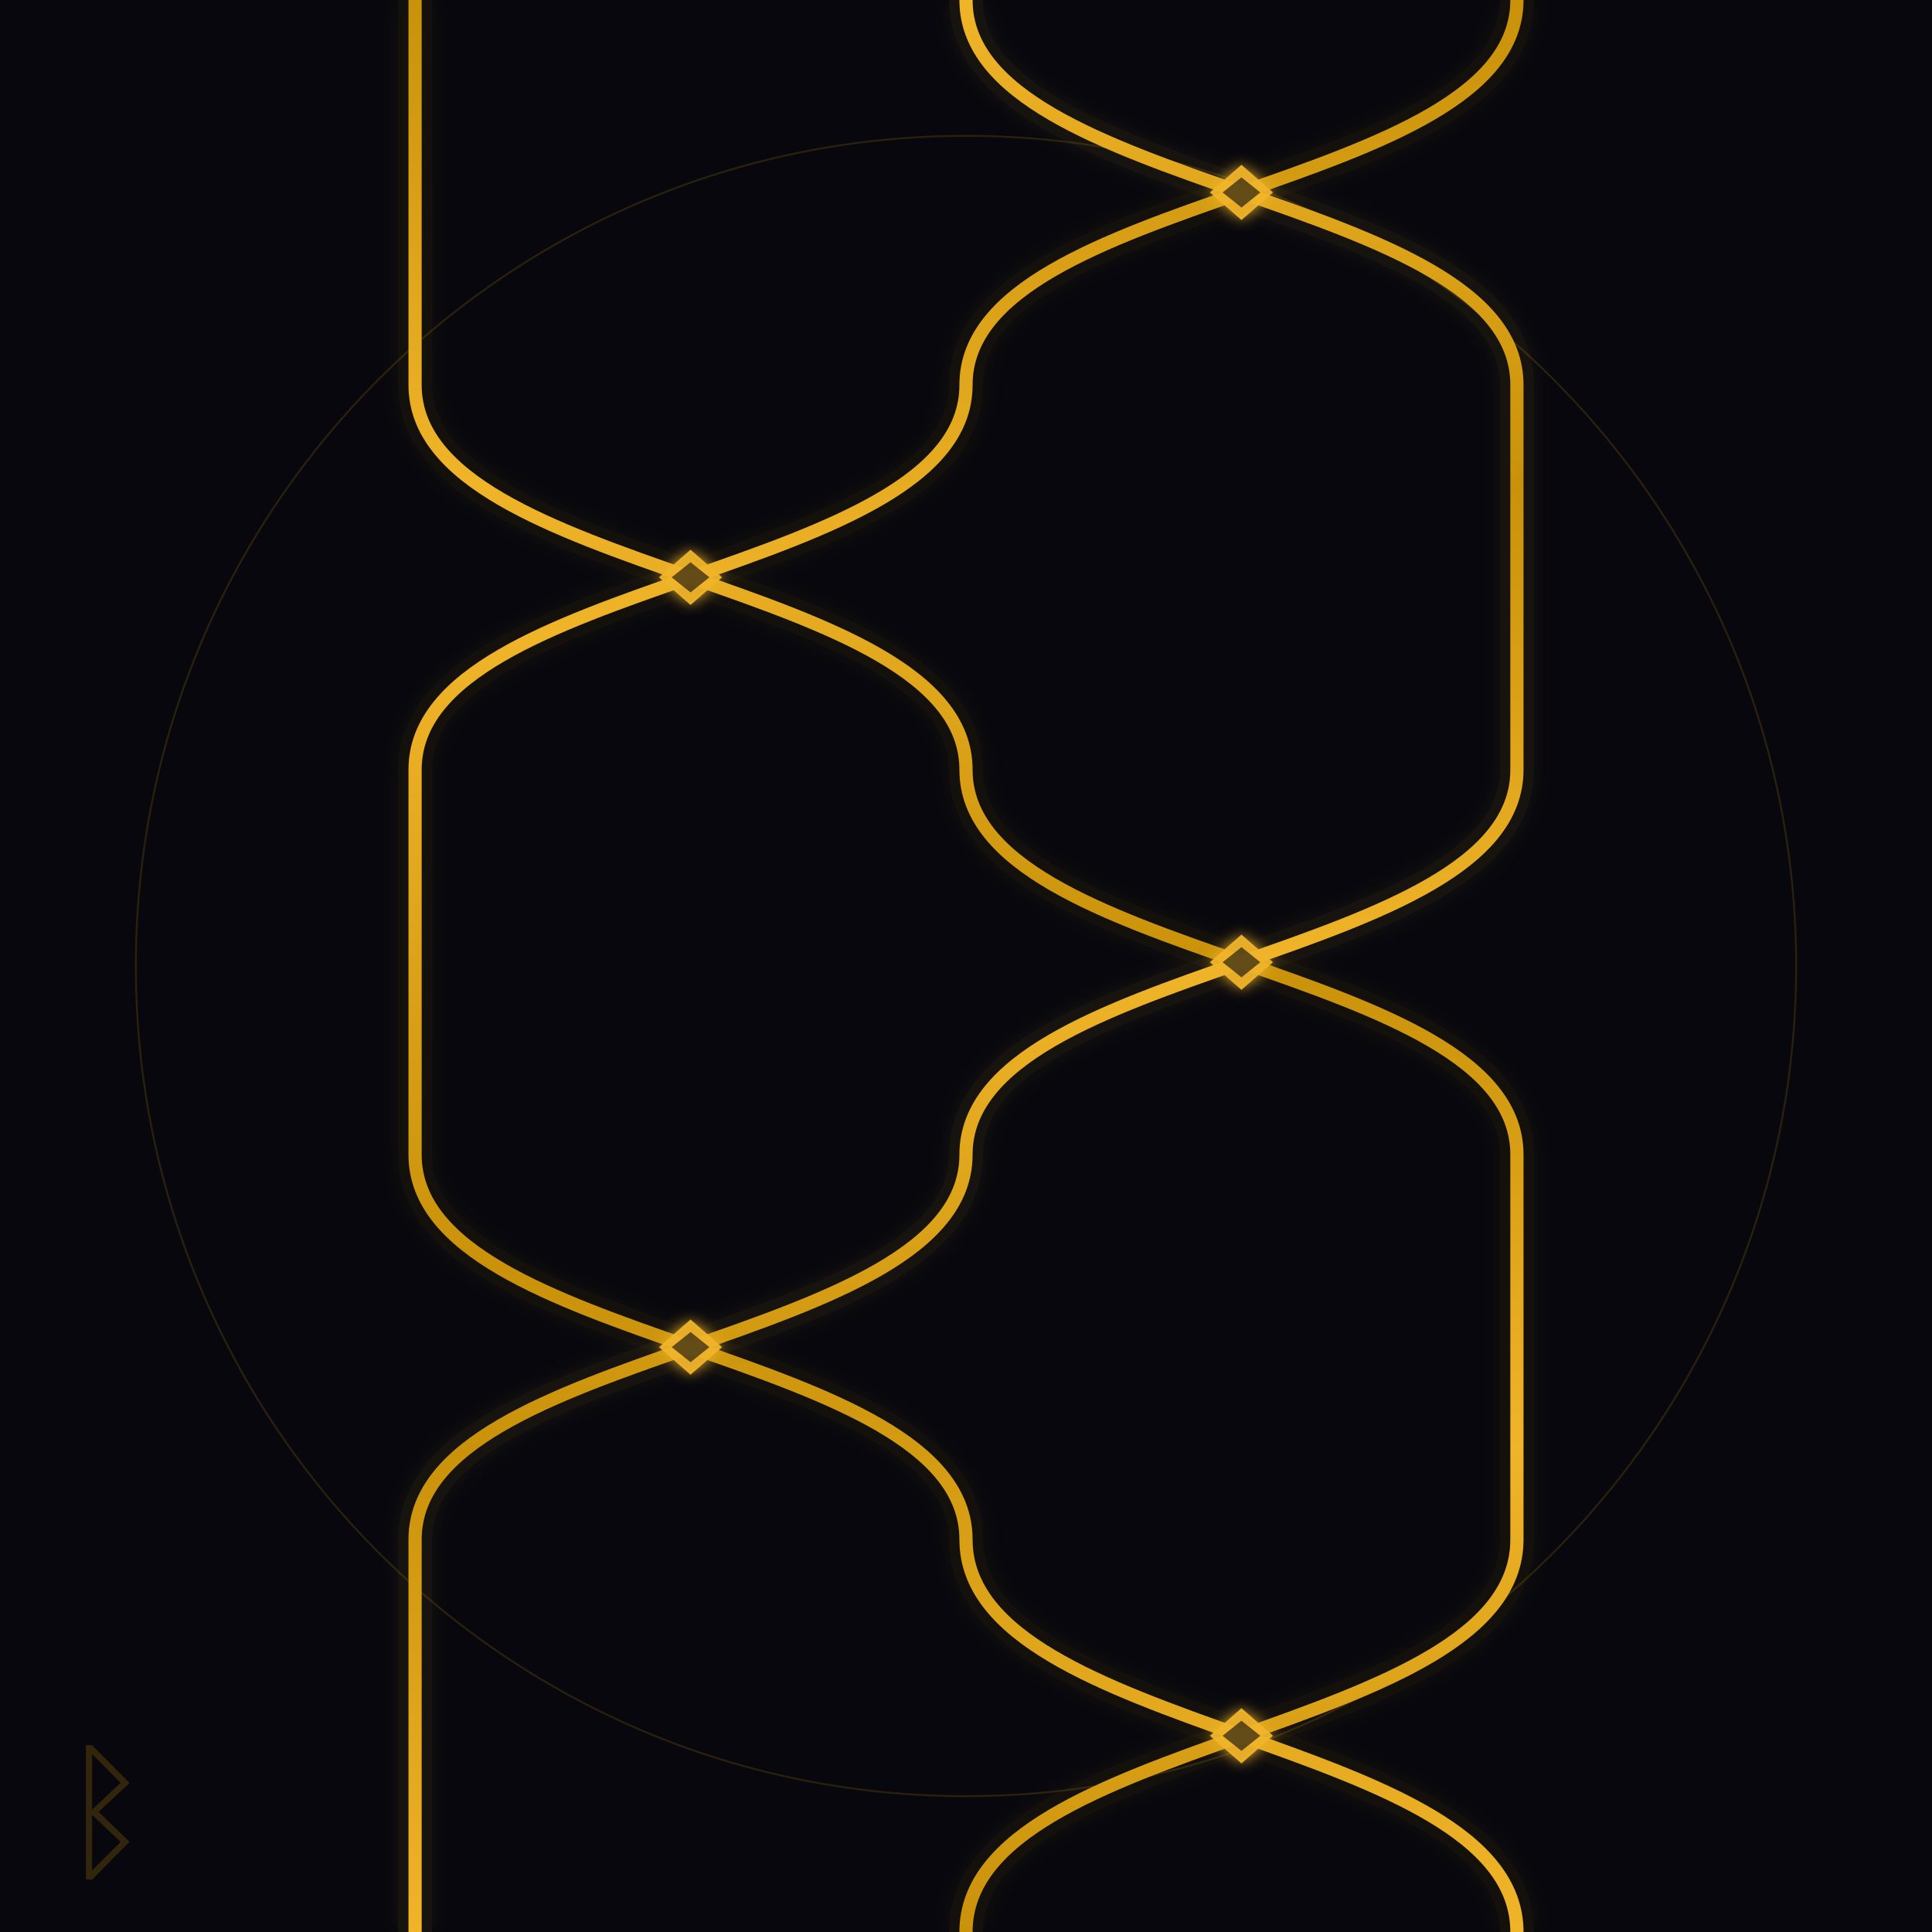
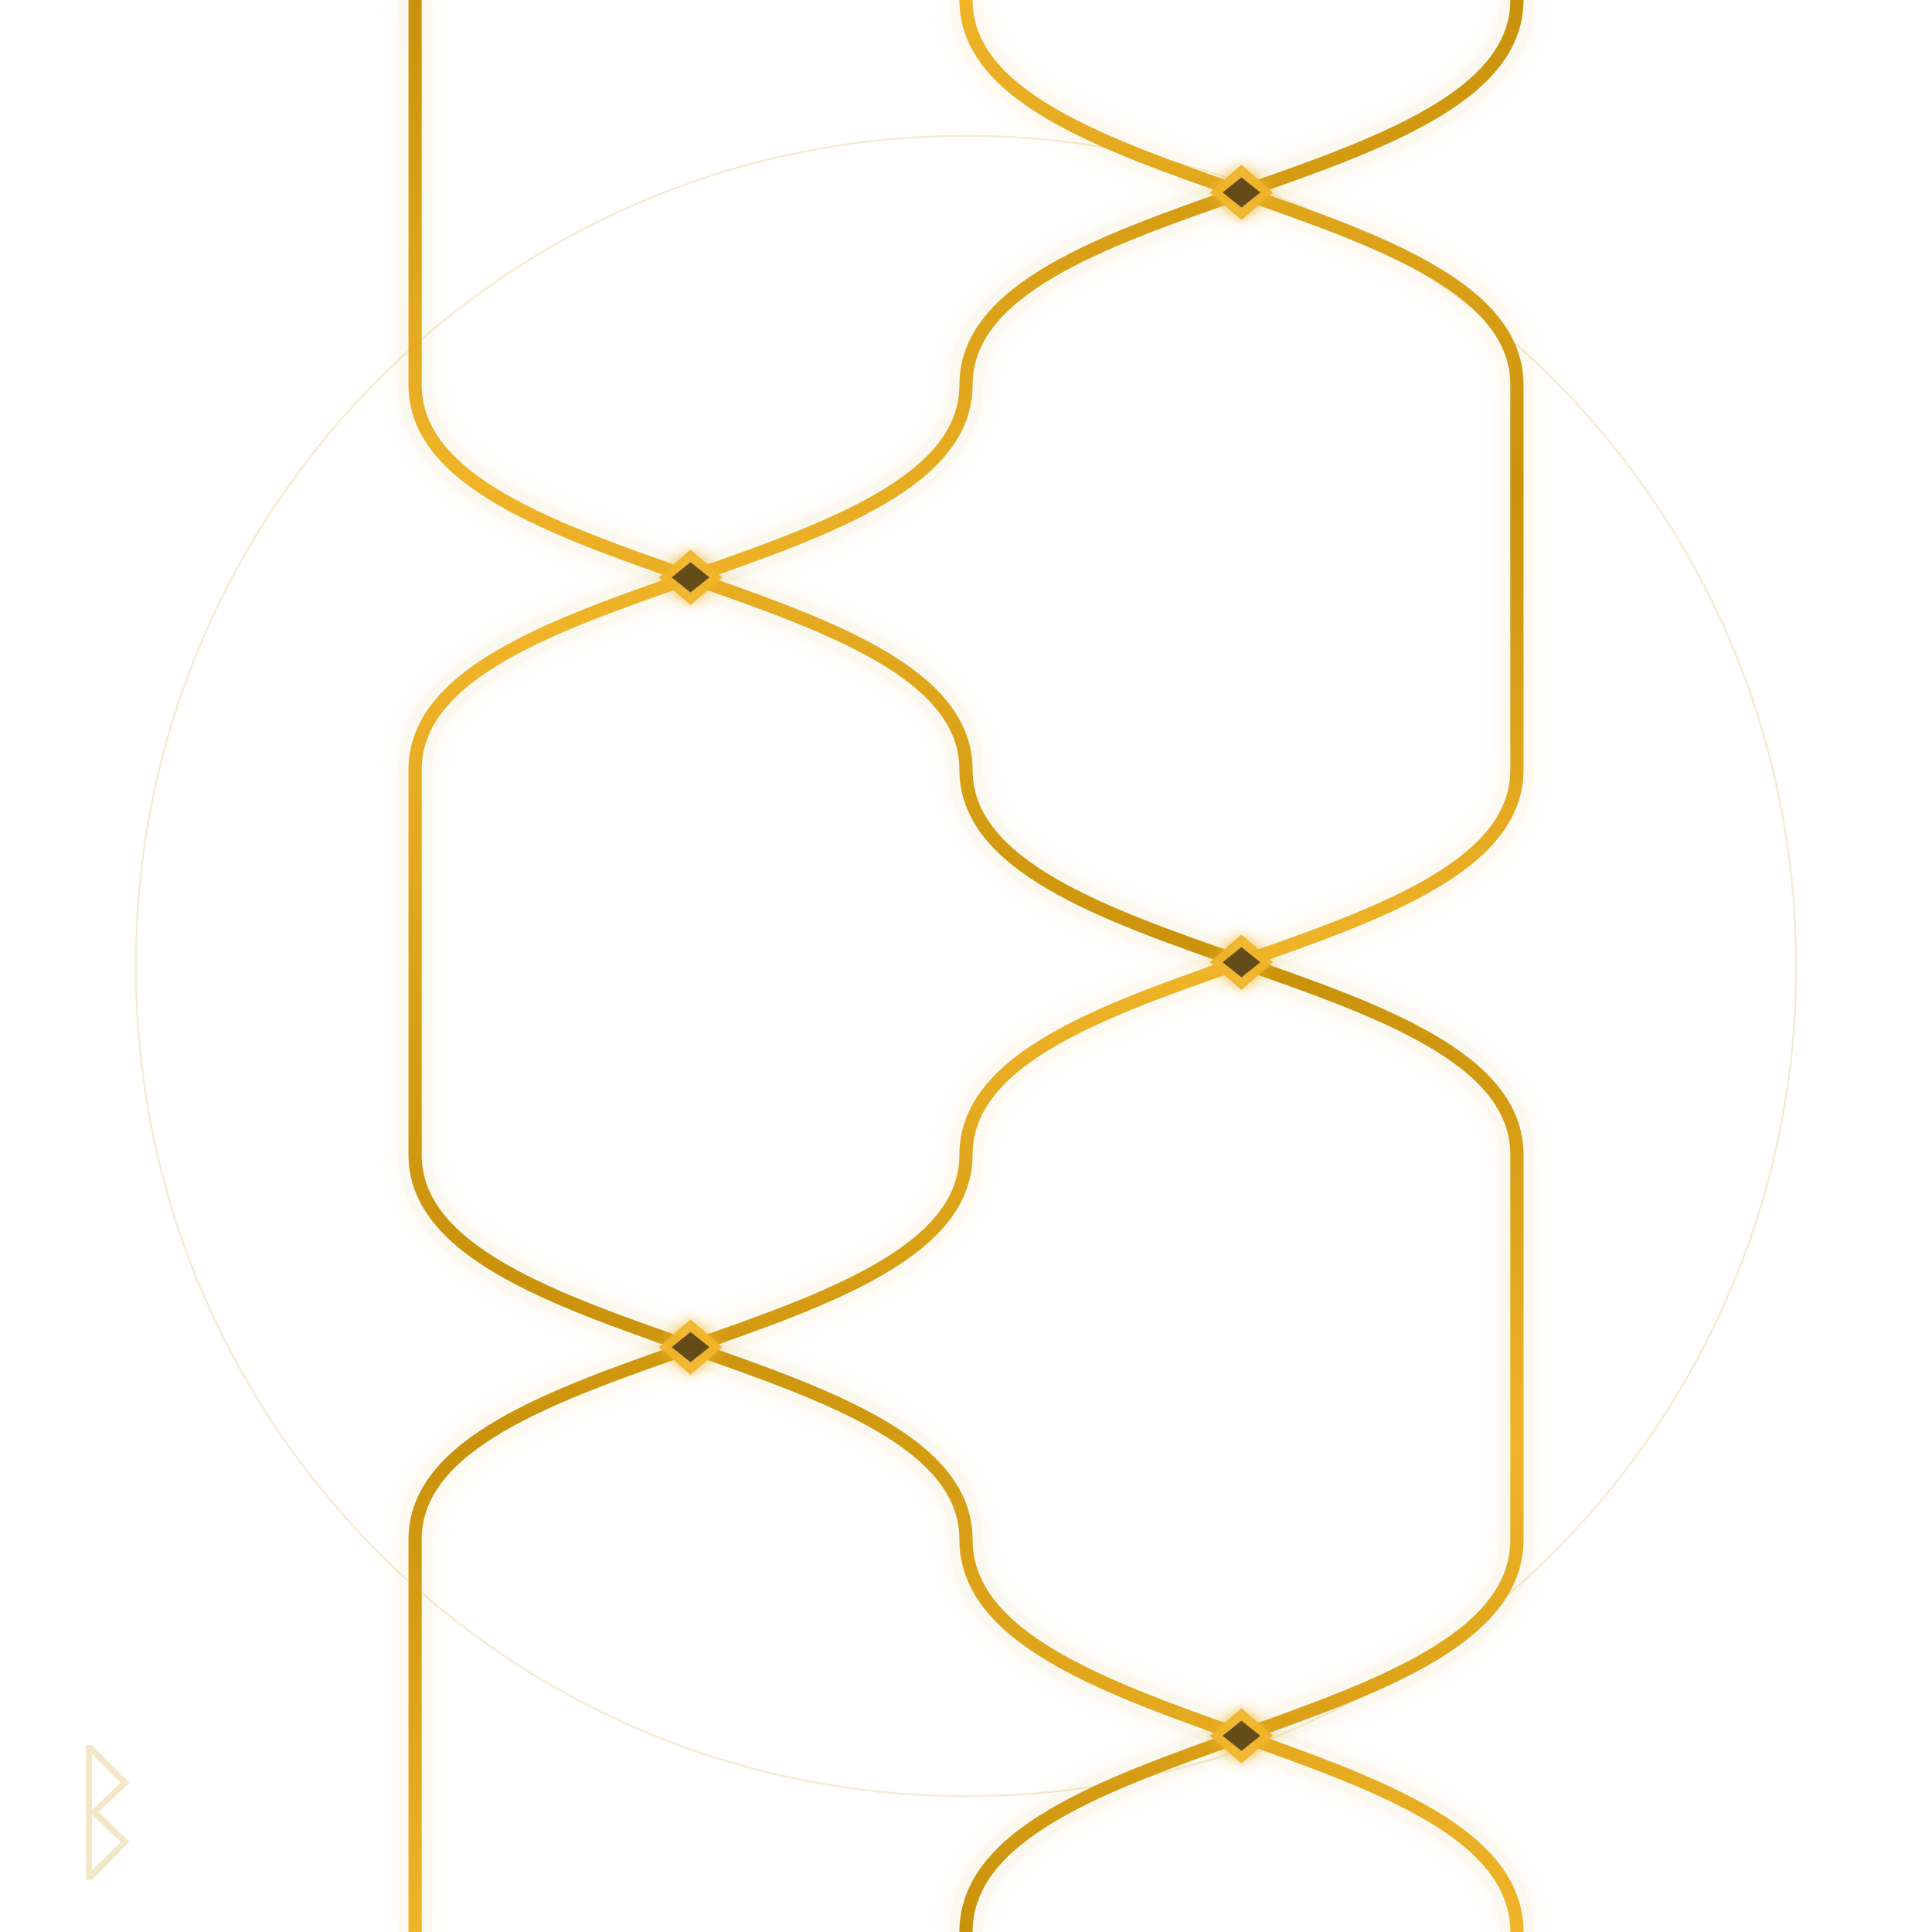
<svg xmlns="http://www.w3.org/2000/svg" viewBox="0 0 1024 1024" width="1024" height="1024">
  <defs>
    <linearGradient id="g1" x1="0" y1="0" x2="0" y2="1024" gradientUnits="userSpaceOnUse">
      <stop offset="0%" stop-color="#c9920a" />
      <stop offset="25%" stop-color="#f0b429" />
      <stop offset="50%" stop-color="#c9920a" />
      <stop offset="75%" stop-color="#f0b429" />
      <stop offset="100%" stop-color="#c9920a" />
    </linearGradient>
    <linearGradient id="g2" x1="0" y1="0" x2="0" y2="1024" gradientUnits="userSpaceOnUse">
      <stop offset="0%" stop-color="#f0b429" />
      <stop offset="25%" stop-color="#c9920a" />
      <stop offset="50%" stop-color="#f0b429" />
      <stop offset="75%" stop-color="#c9920a" />
      <stop offset="100%" stop-color="#f0b429" />
    </linearGradient>
    <linearGradient id="g3" x1="0" y1="0" x2="0" y2="1024" gradientUnits="userSpaceOnUse">
      <stop offset="0%" stop-color="#c9920a" />
      <stop offset="33%" stop-color="#f0b429" />
      <stop offset="66%" stop-color="#c9920a" />
      <stop offset="100%" stop-color="#f0b429" />
    </linearGradient>
    <filter id="diamond-glow" x="-80%" y="-80%" width="260%" height="260%">
      <feGaussianBlur in="SourceGraphic" stdDeviation="4" result="blur" />
      <feMerge>
        <feMergeNode in="blur" />
        <feMergeNode in="SourceGraphic" />
      </feMerge>
    </filter>
    <filter id="strand-glow" x="-20%" y="-2%" width="140%" height="104%">
      <feGaussianBlur in="SourceGraphic" stdDeviation="5" result="blur" />
      <feMerge>
        <feMergeNode in="blur" />
        <feMergeNode in="SourceGraphic" />
      </feMerge>
    </filter>
  </defs>
-   <rect width="1024" height="1024" fill="#07070d" />
  <circle cx="512" cy="512" r="440" fill="none" stroke="#c9920a" stroke-width="1" opacity="0.18" />
  <path d="M 220,0 L 220,204 C 220,306 512,306 512,408 C 512,510 804,510 804,612 L 804,816 C 804,920 512,920 512,1024" fill="none" stroke="#c9920a" stroke-width="18" stroke-linecap="round" opacity="0.07" filter="url(#strand-glow)" />
  <path d="M 512,0 C 512,102 804,102 804,204 L 804,408 C 804,510 512,510 512,612 C 512,714 220,714 220,816 L 220,1024" fill="none" stroke="#f0b429" stroke-width="18" stroke-linecap="round" opacity="0.07" filter="url(#strand-glow)" />
  <path d="M 804,0 C 804,102 512,102 512,204 C 512,306 220,306 220,408 L 220,612 C 220,714 512,714 512,816 C 512,920 804,920 804,1024" fill="none" stroke="#c9920a" stroke-width="18" stroke-linecap="round" opacity="0.07" filter="url(#strand-glow)" />
  <path d="M 512,0 C 512,102 804,102 804,204 L 804,408 C 804,510 512,510 512,612 C 512,714 220,714 220,816 L 220,1024" fill="none" stroke="url(#g2)" stroke-width="7" stroke-linecap="round" />
  <path d="M 220,0 L 220,204 C 220,306 512,306 512,408 C 512,510 804,510 804,612 L 804,816 C 804,920 512,920 512,1024" fill="none" stroke="url(#g1)" stroke-width="7" stroke-linecap="round" />
  <path d="M 804,0 C 804,102 512,102 512,204 C 512,306 220,306 220,408 L 220,612 C 220,714 512,714 512,816 C 512,920 804,920 804,1024" fill="none" stroke="url(#g3)" stroke-width="7" stroke-linecap="round" />
  <polygon points="658,88 674,102 658,116 642,102" fill="#f0b429" opacity="0.95" filter="url(#diamond-glow)" />
  <polygon points="658,94 668,102 658,110 648,102" fill="#07070d" opacity="0.6" />
  <polygon points="658,88 674,102 658,116 642,102" fill="none" stroke="#f0b429" stroke-width="1" opacity="0.9" />
  <polygon points="366,292 382,306 366,320 350,306" fill="#f0b429" opacity="0.95" filter="url(#diamond-glow)" />
  <polygon points="366,298 376,306 366,314 356,306" fill="#07070d" opacity="0.6" />
  <polygon points="366,292 382,306 366,320 350,306" fill="none" stroke="#f0b429" stroke-width="1" opacity="0.9" />
  <polygon points="658,496 674,510 658,524 642,510" fill="#f0b429" opacity="0.95" filter="url(#diamond-glow)" />
  <polygon points="658,502 668,510 658,518 648,510" fill="#07070d" opacity="0.6" />
  <polygon points="658,496 674,510 658,524 642,510" fill="none" stroke="#f0b429" stroke-width="1" opacity="0.9" />
  <polygon points="366,700 382,714 366,728 350,714" fill="#f0b429" opacity="0.95" filter="url(#diamond-glow)" />
  <polygon points="366,706 376,714 366,722 356,714" fill="#07070d" opacity="0.6" />
  <polygon points="366,700 382,714 366,728 350,714" fill="none" stroke="#f0b429" stroke-width="1" opacity="0.9" />
  <polygon points="658,906 674,920 658,934 642,920" fill="#f0b429" opacity="0.95" filter="url(#diamond-glow)" />
  <polygon points="658,912 668,920 658,928 648,920" fill="#07070d" opacity="0.6" />
  <polygon points="658,906 674,920 658,934 642,920" fill="none" stroke="#f0b429" stroke-width="1" opacity="0.9" />
  <text x="32" y="988" font-size="80" fill="#c9920a" opacity="0.22" font-family="serif" aria-hidden="true">ᛒ</text>
</svg>
